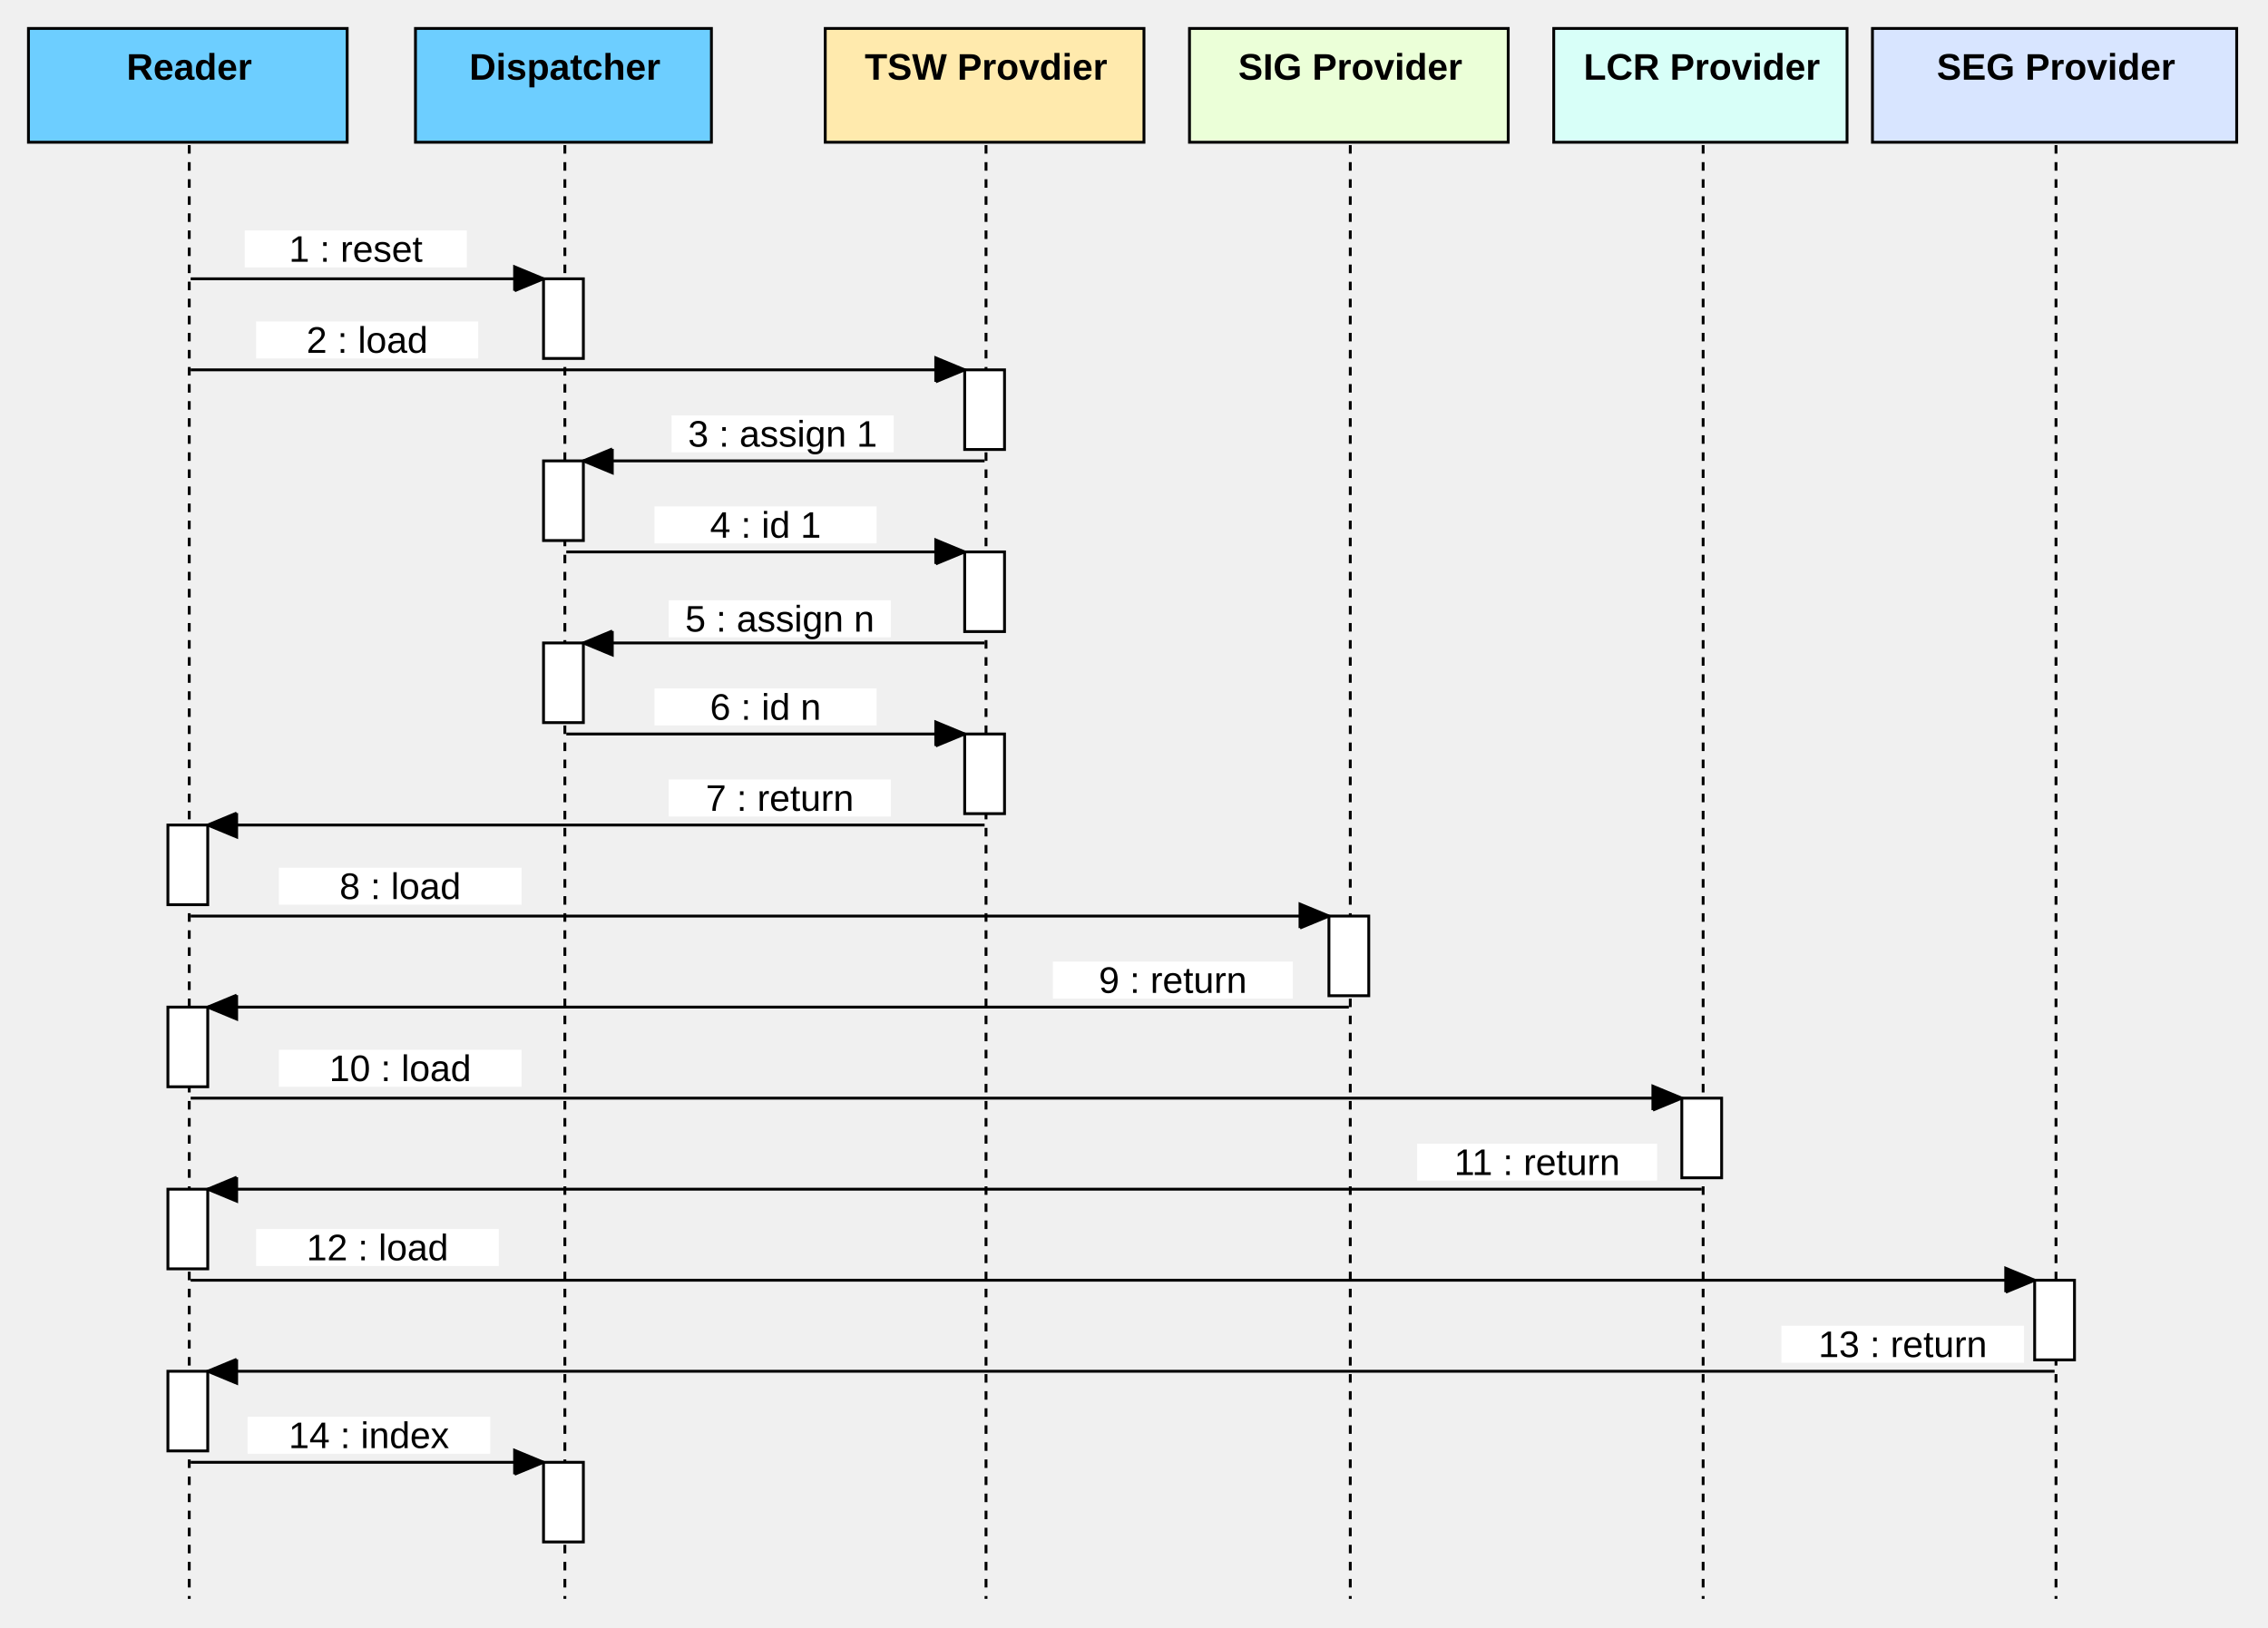
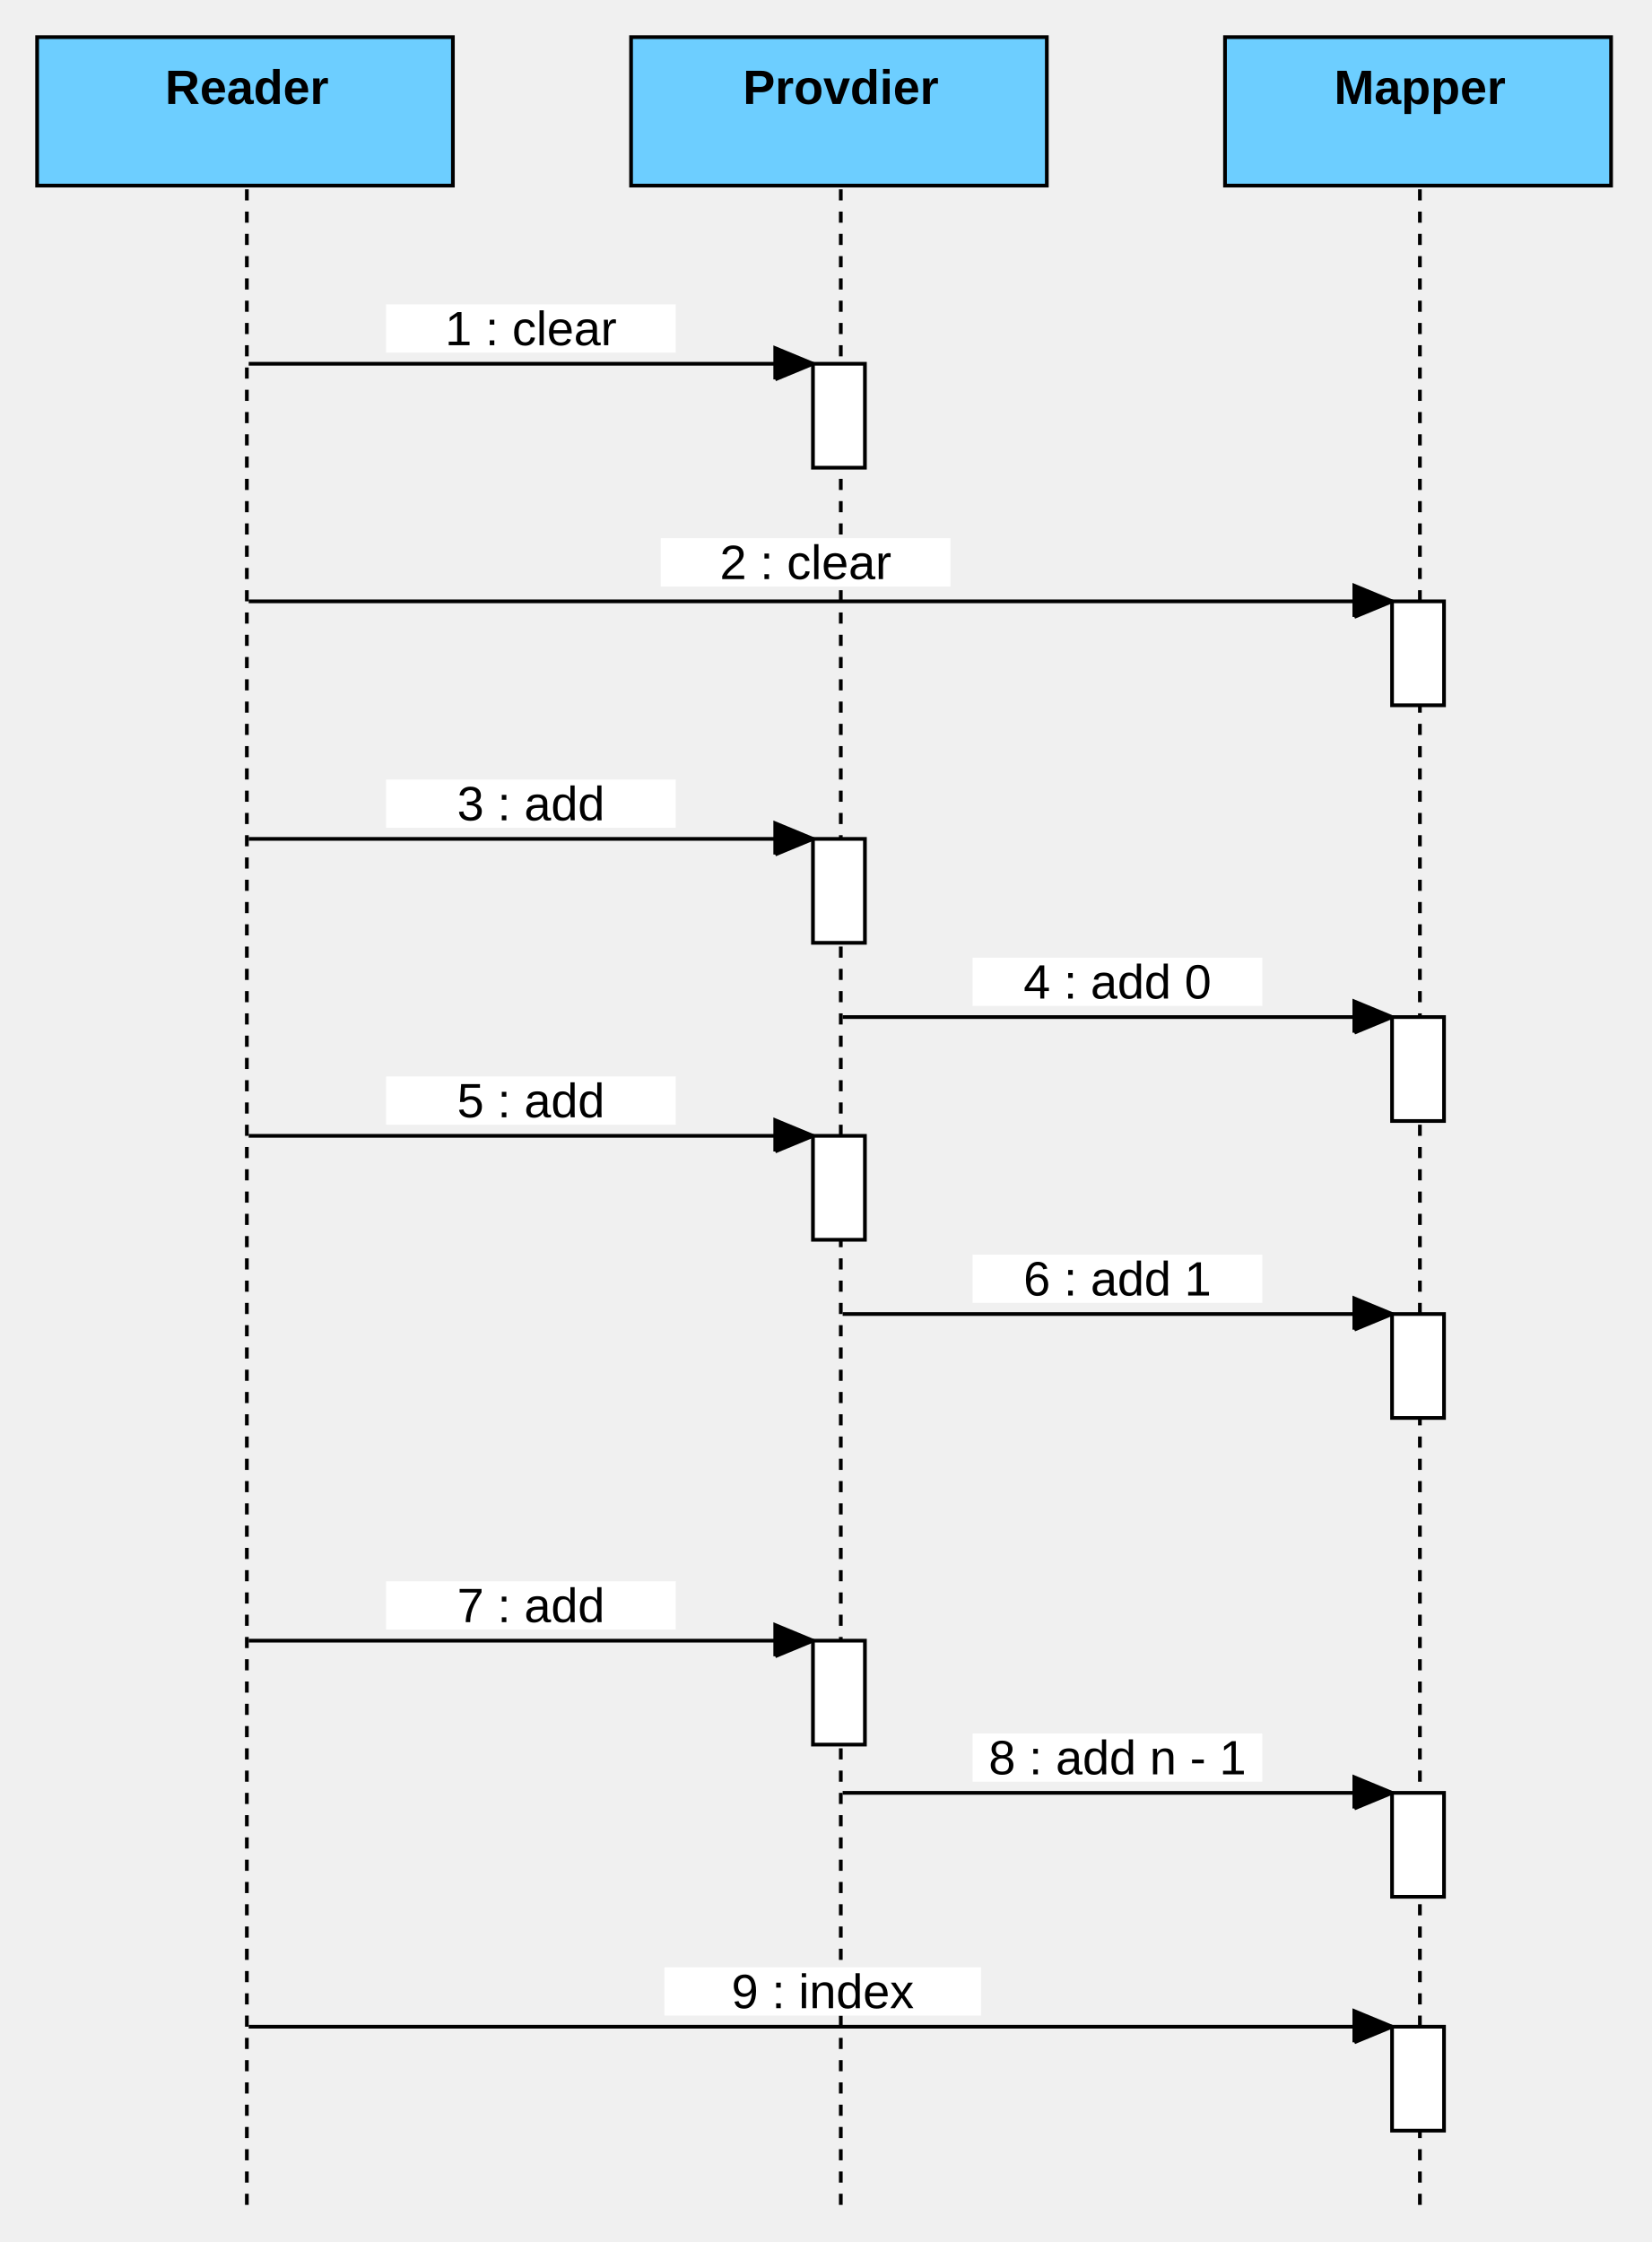
- <svg xmlns="http://www.w3.org/2000/svg" version="1.1" width="797" height="572">
+ <svg xmlns="http://www.w3.org/2000/svg" version="1.1" width="445" height="604">
  <defs />
  <g>
    <g>
-       <rect fill="#6DCEFF" stroke="none" x="88" y="40" width="112" height="40" transform="matrix(1 0 0 1 -78 -30)" />
+       <rect fill="#6DCEFF" stroke="none" x="80" y="40" width="112" height="40" transform="matrix(1 0 0 1 -70 -30)" />
    </g>
    <g>
      <path fill="none" stroke="#000000" paint-order="fill stroke markers" d=" M 10 10 L 122 10 L 122 50 L 10 50 L 10 10 Z Z" stroke-miterlimit="10" stroke-dasharray="" />
    </g>
    <g>
      <g>
        <path fill="none" stroke="none" />
-         <text fill="#000000" stroke="none" font-family="Arial" font-size="13px" font-style="normal" font-weight="bold" text-decoration="undefined" x="144.5" y="53.5" text-anchor="middle" dominant-baseline="central" transform="matrix(1 0 0 1 -78 -30)">
+         <text fill="#000000" stroke="none" font-family="Arial" font-size="13px" font-style="normal" font-weight="bold" text-decoration="undefined" x="136.5" y="53.5" text-anchor="middle" dominant-baseline="central" transform="matrix(1 0 0 1 -70 -30)">
Reader</text>
      </g>
    </g>
    <g>
-       <path fill="none" stroke="#000000" paint-order="fill stroke markers" d=" M 66.5 51 L 66.5 562" stroke-miterlimit="10" stroke-dasharray="3" />
-     </g>
-     <g>
-       <rect fill="#6DCEFF" stroke="none" x="224" y="40" width="104" height="40" transform="matrix(1 0 0 1 -78 -30)" />
-     </g>
-     <g>
-       <path fill="none" stroke="#000000" paint-order="fill stroke markers" d=" M 146 10 L 250 10 L 250 50 L 146 50 L 146 10 Z Z" stroke-miterlimit="10" stroke-dasharray="" />
-     </g>
-     <g>
-       <g>
-         <path fill="none" stroke="none" />
-         <text fill="#000000" stroke="none" font-family="Arial" font-size="13px" font-style="normal" font-weight="bold" text-decoration="undefined" x="276.5" y="53.5" text-anchor="middle" dominant-baseline="central" transform="matrix(1 0 0 1 -78 -30)">
- Dispatcher</text>
-       </g>
-     </g>
-     <g>
-       <path fill="none" stroke="#000000" paint-order="fill stroke markers" d=" M 198.5 51 L 198.5 562" stroke-miterlimit="10" stroke-dasharray="3" />
-     </g>
-     <g>
-       <rect fill="#FFEAAD" stroke="none" x="368" y="40" width="112" height="40" transform="matrix(1 0 0 1 -78 -30)" />
-     </g>
-     <g>
-       <path fill="none" stroke="#000000" paint-order="fill stroke markers" d=" M 290 10 L 402 10 L 402 50 L 290 50 L 290 10 Z Z" stroke-miterlimit="10" stroke-dasharray="" />
-     </g>
-     <g>
-       <g>
-         <path fill="none" stroke="none" />
-         <text fill="#000000" stroke="none" font-family="Arial" font-size="13px" font-style="normal" font-weight="bold" text-decoration="undefined" x="424.5" y="53.5" text-anchor="middle" dominant-baseline="central" transform="matrix(1 0 0 1 -78 -30)">
- TSW Provdier</text>
-       </g>
-     </g>
-     <g>
-       <path fill="none" stroke="#000000" paint-order="fill stroke markers" d=" M 346.5 51 L 346.5 562" stroke-miterlimit="10" stroke-dasharray="3" />
-     </g>
-     <g>
-       <rect fill="#EBFFD8" stroke="none" x="496" y="40" width="112" height="40" transform="matrix(1 0 0 1 -78 -30)" />
-     </g>
-     <g>
-       <path fill="none" stroke="#000000" paint-order="fill stroke markers" d=" M 418 10 L 530 10 L 530 50 L 418 50 L 418 10 Z Z" stroke-miterlimit="10" stroke-dasharray="" />
-     </g>
-     <g>
-       <g>
-         <path fill="none" stroke="none" />
-         <text fill="#000000" stroke="none" font-family="Arial" font-size="13px" font-style="normal" font-weight="bold" text-decoration="undefined" x="552.5" y="53.5" text-anchor="middle" dominant-baseline="central" transform="matrix(1 0 0 1 -78 -30)">
- SIG Provider</text>
-       </g>
-     </g>
-     <g>
-       <path fill="none" stroke="#000000" paint-order="fill stroke markers" d=" M 474.5 51 L 474.5 562" stroke-miterlimit="10" stroke-dasharray="3" />
-     </g>
-     <g>
-       <rect fill="#D8FFF8" stroke="none" x="624" y="40" width="103.072" height="40" transform="matrix(1 0 0 1 -78 -30)" />
-     </g>
-     <g>
-       <path fill="none" stroke="#000000" paint-order="fill stroke markers" d=" M 546 10 L 649.072 10 L 649.072 50 L 546 50 L 546 10 Z Z" stroke-miterlimit="10" stroke-dasharray="" />
-     </g>
-     <g>
-       <g>
-         <path fill="none" stroke="none" />
-         <text fill="#000000" stroke="none" font-family="Arial" font-size="13px" font-style="normal" font-weight="bold" text-decoration="undefined" x="676.036" y="53.5" text-anchor="middle" dominant-baseline="central" transform="matrix(1 0 0 1 -78 -30)">
- LCR Provider</text>
-       </g>
-     </g>
-     <g>
-       <path fill="none" stroke="#000000" paint-order="fill stroke markers" d=" M 598.5 51 L 598.5 562" stroke-miterlimit="10" stroke-dasharray="3" />
-     </g>
-     <g>
-       <rect fill="#D8E5FF" stroke="none" x="736" y="40" width="128" height="40" transform="matrix(1 0 0 1 -78 -30)" />
-     </g>
-     <g>
-       <path fill="none" stroke="#000000" paint-order="fill stroke markers" d=" M 658 10 L 786 10 L 786 50 L 658 50 L 658 10 Z Z" stroke-miterlimit="10" stroke-dasharray="" />
-     </g>
-     <g>
-       <g>
-         <path fill="none" stroke="none" />
-         <text fill="#000000" stroke="none" font-family="Arial" font-size="13px" font-style="normal" font-weight="bold" text-decoration="undefined" x="800.5" y="53.5" text-anchor="middle" dominant-baseline="central" transform="matrix(1 0 0 1 -78 -30)">
- SEG Provider</text>
-       </g>
-     </g>
-     <g>
-       <path fill="none" stroke="#000000" paint-order="fill stroke markers" d=" M 722.5 51 L 722.5 562" stroke-miterlimit="10" stroke-dasharray="3" />
-     </g>
-     <g>
-       <path fill="none" stroke="#000000" paint-order="fill stroke markers" d=" M 67 98 L 191 98" stroke-miterlimit="10" stroke-dasharray="" />
-     </g>
-     <g>
-       <path fill="#000000" stroke="none" paint-order="stroke fill markers" d=" M 180.837 102.21 L 191 98 L 180.837 93.79" />
-     </g>
-     <g>
-       <path fill="none" stroke="#000000" paint-order="fill stroke markers" d=" M 180.837 102.21 L 191 98 L 180.837 93.79 L 180.837 102.21" stroke-miterlimit="10" stroke-dasharray="" />
-     </g>
-     <g>
-       <rect fill="#ffffff" stroke="none" x="164" y="111" width="78.044" height="13" transform="matrix(1 0 0 1 -78 -30)" />
-     </g>
-     <g>
-       <g>
-         <path fill="none" stroke="none" />
-         <text fill="#000000" stroke="none" font-family="Arial" font-size="13px" font-style="normal" font-weight="normal" text-decoration="undefined" x="203.022" y="117.5" text-anchor="middle" dominant-baseline="central" transform="matrix(1 0 0 1 -78 -30)">
- 1 : reset</text>
-       </g>
-     </g>
-     <g>
-       <rect fill="#FFFFFF" stroke="none" x="269" y="128" width="14" height="28" transform="matrix(1 0 0 1 -78 -30)" />
-     </g>
-     <g>
-       <path fill="none" stroke="#000000" paint-order="fill stroke markers" d=" M 191 98 L 205 98 L 205 126 L 191 126 L 191 98 Z Z" stroke-miterlimit="10" stroke-dasharray="" />
-     </g>
-     <g>
-       <path fill="none" stroke="#000000" paint-order="fill stroke markers" d=" M 67 130 L 339 130" stroke-miterlimit="10" stroke-dasharray="" />
-     </g>
-     <g>
-       <path fill="#000000" stroke="none" paint-order="stroke fill markers" d=" M 328.837 134.21 L 339 130 L 328.837 125.79" />
-     </g>
-     <g>
-       <path fill="none" stroke="#000000" paint-order="fill stroke markers" d=" M 328.837 134.21 L 339 130 L 328.837 125.79 L 328.837 134.21" stroke-miterlimit="10" stroke-dasharray="" />
-     </g>
-     <g>
-       <rect fill="#ffffff" stroke="none" x="168" y="143" width="78.044" height="13" transform="matrix(1 0 0 1 -78 -30)" />
-     </g>
-     <g>
-       <g>
-         <path fill="none" stroke="none" />
-         <text fill="#000000" stroke="none" font-family="Arial" font-size="13px" font-style="normal" font-weight="normal" text-decoration="undefined" x="207.022" y="149.5" text-anchor="middle" dominant-baseline="central" transform="matrix(1 0 0 1 -78 -30)">
- 2 : load</text>
-       </g>
-     </g>
-     <g>
-       <rect fill="#FFFFFF" stroke="none" x="417" y="160" width="14" height="28" transform="matrix(1 0 0 1 -78 -30)" />
-     </g>
-     <g>
-       <path fill="none" stroke="#000000" paint-order="fill stroke markers" d=" M 339 130 L 353 130 L 353 158 L 339 158 L 339 130 Z Z" stroke-miterlimit="10" stroke-dasharray="" />
-     </g>
-     <g>
-       <path fill="none" stroke="#000000" paint-order="fill stroke markers" d=" M 346 162 L 205 162" stroke-miterlimit="10" stroke-dasharray="" />
-     </g>
-     <g>
-       <path fill="#000000" stroke="none" paint-order="stroke fill markers" d=" M 215.163 157.79 L 205 162 L 215.163 166.21" />
-     </g>
-     <g>
-       <path fill="none" stroke="#000000" paint-order="fill stroke markers" d=" M 215.163 157.79 L 205 162 L 215.163 166.21 L 215.163 157.79" stroke-miterlimit="10" stroke-dasharray="" />
-     </g>
-     <g>
-       <rect fill="#ffffff" stroke="none" x="314" y="176" width="78.044" height="13" transform="matrix(1 0 0 1 -78 -30)" />
-     </g>
-     <g>
-       <g>
-         <path fill="none" stroke="none" />
-         <text fill="#000000" stroke="none" font-family="Arial" font-size="13px" font-style="normal" font-weight="normal" text-decoration="undefined" x="353.022" y="182.5" text-anchor="middle" dominant-baseline="central" transform="matrix(1 0 0 1 -78 -30)">
- 3 : assign 1</text>
-       </g>
-     </g>
-     <g>
-       <rect fill="#FFFFFF" stroke="none" x="269" y="192" width="14" height="28" transform="matrix(1 0 0 1 -78 -30)" />
-     </g>
-     <g>
-       <path fill="none" stroke="#000000" paint-order="fill stroke markers" d=" M 191 162 L 205 162 L 205 190 L 191 190 L 191 162 Z Z" stroke-miterlimit="10" stroke-dasharray="" />
-     </g>
-     <g>
-       <path fill="none" stroke="#000000" paint-order="fill stroke markers" d=" M 199 194 L 339 194" stroke-miterlimit="10" stroke-dasharray="" />
-     </g>
-     <g>
-       <path fill="#000000" stroke="none" paint-order="stroke fill markers" d=" M 328.837 198.21 L 339 194 L 328.837 189.79" />
-     </g>
-     <g>
-       <path fill="none" stroke="#000000" paint-order="fill stroke markers" d=" M 328.837 198.21 L 339 194 L 328.837 189.79 L 328.837 198.21" stroke-miterlimit="10" stroke-dasharray="" />
-     </g>
-     <g>
-       <rect fill="#ffffff" stroke="none" x="308" y="208" width="78.044" height="13" transform="matrix(1 0 0 1 -78 -30)" />
-     </g>
-     <g>
-       <g>
-         <path fill="none" stroke="none" />
-         <text fill="#000000" stroke="none" font-family="Arial" font-size="13px" font-style="normal" font-weight="normal" text-decoration="undefined" x="347.022" y="214.5" text-anchor="middle" dominant-baseline="central" transform="matrix(1 0 0 1 -78 -30)">
- 4 : id 1</text>
-       </g>
-     </g>
-     <g>
-       <rect fill="#FFFFFF" stroke="none" x="417" y="224" width="14" height="28" transform="matrix(1 0 0 1 -78 -30)" />
-     </g>
-     <g>
-       <path fill="none" stroke="#000000" paint-order="fill stroke markers" d=" M 339 194 L 353 194 L 353 222 L 339 222 L 339 194 Z Z" stroke-miterlimit="10" stroke-dasharray="" />
-     </g>
-     <g>
-       <path fill="none" stroke="#000000" paint-order="fill stroke markers" d=" M 346 226 L 205 226" stroke-miterlimit="10" stroke-dasharray="" />
-     </g>
-     <g>
-       <path fill="#000000" stroke="none" paint-order="stroke fill markers" d=" M 215.163 221.79 L 205 226 L 215.163 230.21" />
-     </g>
-     <g>
-       <path fill="none" stroke="#000000" paint-order="fill stroke markers" d=" M 215.163 221.79 L 205 226 L 215.163 230.21 L 215.163 221.79" stroke-miterlimit="10" stroke-dasharray="" />
-     </g>
-     <g>
-       <rect fill="#ffffff" stroke="none" x="313" y="241" width="78.044" height="13" transform="matrix(1 0 0 1 -78 -30)" />
-     </g>
-     <g>
-       <g>
-         <path fill="none" stroke="none" />
-         <text fill="#000000" stroke="none" font-family="Arial" font-size="13px" font-style="normal" font-weight="normal" text-decoration="undefined" x="352.022" y="247.5" text-anchor="middle" dominant-baseline="central" transform="matrix(1 0 0 1 -78 -30)">
- 5 : assign n</text>
-       </g>
-     </g>
-     <g>
-       <rect fill="#FFFFFF" stroke="none" x="269" y="256" width="14" height="28" transform="matrix(1 0 0 1 -78 -30)" />
-     </g>
-     <g>
-       <path fill="none" stroke="#000000" paint-order="fill stroke markers" d=" M 191 226 L 205 226 L 205 254 L 191 254 L 191 226 Z Z" stroke-miterlimit="10" stroke-dasharray="" />
-     </g>
-     <g>
-       <path fill="none" stroke="#000000" paint-order="fill stroke markers" d=" M 199 258 L 339 258" stroke-miterlimit="10" stroke-dasharray="" />
-     </g>
-     <g>
-       <path fill="#000000" stroke="none" paint-order="stroke fill markers" d=" M 328.837 262.21 L 339 258 L 328.837 253.79" />
-     </g>
-     <g>
-       <path fill="none" stroke="#000000" paint-order="fill stroke markers" d=" M 328.837 262.21 L 339 258 L 328.837 253.79 L 328.837 262.21" stroke-miterlimit="10" stroke-dasharray="" />
-     </g>
-     <g>
-       <rect fill="#ffffff" stroke="none" x="308" y="272" width="78.044" height="13" transform="matrix(1 0 0 1 -78 -30)" />
-     </g>
-     <g>
-       <g>
-         <path fill="none" stroke="none" />
-         <text fill="#000000" stroke="none" font-family="Arial" font-size="13px" font-style="normal" font-weight="normal" text-decoration="undefined" x="347.022" y="278.5" text-anchor="middle" dominant-baseline="central" transform="matrix(1 0 0 1 -78 -30)">
- 6 : id n</text>
-       </g>
-     </g>
-     <g>
-       <rect fill="#FFFFFF" stroke="none" x="417" y="288" width="14" height="28" transform="matrix(1 0 0 1 -78 -30)" />
-     </g>
-     <g>
-       <path fill="none" stroke="#000000" paint-order="fill stroke markers" d=" M 339 258 L 353 258 L 353 286 L 339 286 L 339 258 Z Z" stroke-miterlimit="10" stroke-dasharray="" />
-     </g>
-     <g>
-       <path fill="none" stroke="#000000" paint-order="fill stroke markers" d=" M 346 290 L 73 290" stroke-miterlimit="10" stroke-dasharray="" />
-     </g>
-     <g>
-       <path fill="#000000" stroke="none" paint-order="stroke fill markers" d=" M 83.163 285.79 L 73 290 L 83.163 294.21" />
-     </g>
-     <g>
-       <path fill="none" stroke="#000000" paint-order="fill stroke markers" d=" M 83.163 285.79 L 73 290 L 83.163 294.21 L 83.163 285.79" stroke-miterlimit="10" stroke-dasharray="" />
-     </g>
-     <g>
-       <rect fill="#ffffff" stroke="none" x="313" y="304" width="78.044" height="13" transform="matrix(1 0 0 1 -78 -30)" />
-     </g>
-     <g>
-       <g>
-         <path fill="none" stroke="none" />
-         <text fill="#000000" stroke="none" font-family="Arial" font-size="13px" font-style="normal" font-weight="normal" text-decoration="undefined" x="352.022" y="310.5" text-anchor="middle" dominant-baseline="central" transform="matrix(1 0 0 1 -78 -30)">
- 7 : return</text>
-       </g>
-     </g>
-     <g>
-       <rect fill="#FFFFFF" stroke="none" x="137" y="320" width="14" height="28" transform="matrix(1 0 0 1 -78 -30)" />
-     </g>
-     <g>
-       <path fill="none" stroke="#000000" paint-order="fill stroke markers" d=" M 59 290 L 73 290 L 73 318 L 59 318 L 59 290 Z Z" stroke-miterlimit="10" stroke-dasharray="" />
-     </g>
-     <g>
-       <path fill="none" stroke="#000000" paint-order="fill stroke markers" d=" M 67 322 L 467 322" stroke-miterlimit="10" stroke-dasharray="" />
-     </g>
-     <g>
-       <path fill="#000000" stroke="none" paint-order="stroke fill markers" d=" M 456.837 326.21 L 467 322 L 456.837 317.79" />
-     </g>
-     <g>
-       <path fill="none" stroke="#000000" paint-order="fill stroke markers" d=" M 456.837 326.21 L 467 322 L 456.837 317.79 L 456.837 326.21" stroke-miterlimit="10" stroke-dasharray="" />
-     </g>
-     <g>
-       <rect fill="#ffffff" stroke="none" x="176" y="335" width="85.274" height="13" transform="matrix(1 0 0 1 -78 -30)" />
-     </g>
-     <g>
-       <g>
-         <path fill="none" stroke="none" />
-         <text fill="#000000" stroke="none" font-family="Arial" font-size="13px" font-style="normal" font-weight="normal" text-decoration="undefined" x="218.637" y="341.5" text-anchor="middle" dominant-baseline="central" transform="matrix(1 0 0 1 -78 -30)">
- 8 : load</text>
-       </g>
-     </g>
-     <g>
-       <rect fill="#FFFFFF" stroke="none" x="545" y="352" width="14" height="28" transform="matrix(1 0 0 1 -78 -30)" />
-     </g>
-     <g>
-       <path fill="none" stroke="#000000" paint-order="fill stroke markers" d=" M 467 322 L 481 322 L 481 350 L 467 350 L 467 322 Z Z" stroke-miterlimit="10" stroke-dasharray="" />
-     </g>
-     <g>
-       <path fill="none" stroke="#000000" paint-order="fill stroke markers" d=" M 474 354 L 73 354" stroke-miterlimit="10" stroke-dasharray="" />
-     </g>
-     <g>
-       <path fill="#000000" stroke="none" paint-order="stroke fill markers" d=" M 83.163 349.79 L 73 354 L 83.163 358.21" />
-     </g>
-     <g>
-       <path fill="none" stroke="#000000" paint-order="fill stroke markers" d=" M 83.163 349.79 L 73 354 L 83.163 358.21 L 83.163 349.79" stroke-miterlimit="10" stroke-dasharray="" />
-     </g>
-     <g>
-       <rect fill="#ffffff" stroke="none" x="448" y="368" width="84.31" height="13" transform="matrix(1 0 0 1 -78 -30)" />
-     </g>
-     <g>
-       <g>
-         <path fill="none" stroke="none" />
-         <text fill="#000000" stroke="none" font-family="Arial" font-size="13px" font-style="normal" font-weight="normal" text-decoration="undefined" x="490.155" y="374.5" text-anchor="middle" dominant-baseline="central" transform="matrix(1 0 0 1 -78 -30)">
- 9 : return</text>
-       </g>
-     </g>
-     <g>
-       <rect fill="#FFFFFF" stroke="none" x="137" y="384" width="14" height="28" transform="matrix(1 0 0 1 -78 -30)" />
-     </g>
-     <g>
-       <path fill="none" stroke="#000000" paint-order="fill stroke markers" d=" M 59 354 L 73 354 L 73 382 L 59 382 L 59 354 Z Z" stroke-miterlimit="10" stroke-dasharray="" />
-     </g>
-     <g>
-       <path fill="none" stroke="#000000" paint-order="fill stroke markers" d=" M 67 386 L 591 386" stroke-miterlimit="10" stroke-dasharray="" />
-     </g>
-     <g>
-       <path fill="#000000" stroke="none" paint-order="stroke fill markers" d=" M 580.837 390.21 L 591 386 L 580.837 381.79" />
-     </g>
-     <g>
-       <path fill="none" stroke="#000000" paint-order="fill stroke markers" d=" M 580.837 390.21 L 591 386 L 580.837 381.79 L 580.837 390.21" stroke-miterlimit="10" stroke-dasharray="" />
-     </g>
-     <g>
-       <rect fill="#ffffff" stroke="none" x="176" y="399" width="85.274" height="13" transform="matrix(1 0 0 1 -78 -30)" />
-     </g>
-     <g>
-       <g>
-         <path fill="none" stroke="none" />
-         <text fill="#000000" stroke="none" font-family="Arial" font-size="13px" font-style="normal" font-weight="normal" text-decoration="undefined" x="218.637" y="405.5" text-anchor="middle" dominant-baseline="central" transform="matrix(1 0 0 1 -78 -30)">
- 10 : load</text>
-       </g>
-     </g>
-     <g>
-       <rect fill="#ffffff" stroke="none" x="669" y="416" width="14" height="28" transform="matrix(1 0 0 1 -78 -30)" />
-     </g>
-     <g>
-       <path fill="none" stroke="#000000" paint-order="fill stroke markers" d=" M 591 386 L 605 386 L 605 414 L 591 414 L 591 386 Z Z" stroke-miterlimit="10" stroke-dasharray="" />
-     </g>
-     <g>
-       <path fill="none" stroke="#000000" paint-order="fill stroke markers" d=" M 598 418 L 73 418" stroke-miterlimit="10" stroke-dasharray="" />
-     </g>
-     <g>
-       <path fill="#000000" stroke="none" paint-order="stroke fill markers" d=" M 83.163 413.79 L 73 418 L 83.163 422.21" />
-     </g>
-     <g>
-       <path fill="none" stroke="#000000" paint-order="fill stroke markers" d=" M 83.163 413.79 L 73 418 L 83.163 422.21 L 83.163 413.79" stroke-miterlimit="10" stroke-dasharray="" />
-     </g>
-     <g>
-       <rect fill="#ffffff" stroke="none" x="576" y="432" width="84.31" height="13" transform="matrix(1 0 0 1 -78 -30)" />
-     </g>
-     <g>
-       <g>
-         <path fill="none" stroke="none" />
-         <text fill="#000000" stroke="none" font-family="Arial" font-size="13px" font-style="normal" font-weight="normal" text-decoration="undefined" x="618.155" y="438.5" text-anchor="middle" dominant-baseline="central" transform="matrix(1 0 0 1 -78 -30)">
- 11 : return</text>
-       </g>
-     </g>
-     <g>
-       <rect fill="#ffffff" stroke="none" x="137" y="448" width="14" height="28" transform="matrix(1 0 0 1 -78 -30)" />
-     </g>
-     <g>
-       <path fill="none" stroke="#000000" paint-order="fill stroke markers" d=" M 59 418 L 73 418 L 73 446 L 59 446 L 59 418 Z Z" stroke-miterlimit="10" stroke-dasharray="" />
-     </g>
-     <g>
-       <path fill="none" stroke="#000000" paint-order="fill stroke markers" d=" M 67 450 L 715 450" stroke-miterlimit="10" stroke-dasharray="" />
-     </g>
-     <g>
-       <path fill="#000000" stroke="none" paint-order="stroke fill markers" d=" M 704.837 454.21 L 715 450 L 704.837 445.79" />
-     </g>
-     <g>
-       <path fill="none" stroke="#000000" paint-order="fill stroke markers" d=" M 704.837 454.21 L 715 450 L 704.837 445.79 L 704.837 454.21" stroke-miterlimit="10" stroke-dasharray="" />
-     </g>
-     <g>
-       <rect fill="#ffffff" stroke="none" x="168" y="462" width="85.274" height="13" transform="matrix(1 0 0 1 -78 -30)" />
-     </g>
-     <g>
-       <g>
-         <path fill="none" stroke="none" />
-         <text fill="#000000" stroke="none" font-family="Arial" font-size="13px" font-style="normal" font-weight="normal" text-decoration="undefined" x="210.637" y="468.5" text-anchor="middle" dominant-baseline="central" transform="matrix(1 0 0 1 -78 -30)">
- 12 : load</text>
-       </g>
-     </g>
-     <g>
-       <rect fill="#ffffff" stroke="none" x="793" y="480" width="14" height="28" transform="matrix(1 0 0 1 -78 -30)" />
-     </g>
-     <g>
-       <path fill="none" stroke="#000000" paint-order="fill stroke markers" d=" M 715 450 L 729 450 L 729 478 L 715 478 L 715 450 Z Z" stroke-miterlimit="10" stroke-dasharray="" />
-     </g>
-     <g>
-       <path fill="none" stroke="#000000" paint-order="fill stroke markers" d=" M 722 482 L 73 482" stroke-miterlimit="10" stroke-dasharray="" />
-     </g>
-     <g>
-       <path fill="#000000" stroke="none" paint-order="stroke fill markers" d=" M 83.163 477.79 L 73 482 L 83.163 486.21" />
-     </g>
-     <g>
-       <path fill="none" stroke="#000000" paint-order="fill stroke markers" d=" M 83.163 477.79 L 73 482 L 83.163 486.21 L 83.163 477.79" stroke-miterlimit="10" stroke-dasharray="" />
-     </g>
-     <g>
-       <rect fill="#ffffff" stroke="none" x="704" y="496" width="85.274" height="13" transform="matrix(1 0 0 1 -78 -30)" />
-     </g>
-     <g>
-       <g>
-         <path fill="none" stroke="none" />
-         <text fill="#000000" stroke="none" font-family="Arial" font-size="13px" font-style="normal" font-weight="normal" text-decoration="undefined" x="746.637" y="502.5" text-anchor="middle" dominant-baseline="central" transform="matrix(1 0 0 1 -78 -30)">
- 13 : return</text>
-       </g>
-     </g>
-     <g>
-       <rect fill="#ffffff" stroke="none" x="137" y="512" width="14" height="28" transform="matrix(1 0 0 1 -78 -30)" />
-     </g>
-     <g>
-       <path fill="none" stroke="#000000" paint-order="fill stroke markers" d=" M 59 482 L 73 482 L 73 510 L 59 510 L 59 482 Z Z" stroke-miterlimit="10" stroke-dasharray="" />
-     </g>
-     <g>
-       <path fill="none" stroke="#000000" paint-order="fill stroke markers" d=" M 67 514 L 191 514" stroke-miterlimit="10" stroke-dasharray="" />
-     </g>
-     <g>
-       <path fill="#000000" stroke="none" paint-order="stroke fill markers" d=" M 180.837 518.21 L 191 514 L 180.837 509.79" />
-     </g>
-     <g>
-       <path fill="none" stroke="#000000" paint-order="fill stroke markers" d=" M 180.837 518.21 L 191 514 L 180.837 509.79 L 180.837 518.21" stroke-miterlimit="10" stroke-dasharray="" />
-     </g>
-     <g>
-       <rect fill="#ffffff" stroke="none" x="165" y="528" width="85.274" height="13" transform="matrix(1 0 0 1 -78 -30)" />
-     </g>
-     <g>
-       <g>
-         <path fill="none" stroke="none" />
-         <text fill="#000000" stroke="none" font-family="Arial" font-size="13px" font-style="normal" font-weight="normal" text-decoration="undefined" x="207.637" y="534.5" text-anchor="middle" dominant-baseline="central" transform="matrix(1 0 0 1 -78 -30)">
- 14 : index</text>
-       </g>
-     </g>
-     <g>
-       <rect fill="#FFFFFF" stroke="none" x="269" y="544" width="14" height="28" transform="matrix(1 0 0 1 -78 -30)" />
-     </g>
-     <g>
-       <path fill="none" stroke="#000000" paint-order="fill stroke markers" d=" M 191 514 L 205 514 L 205 542 L 191 542 L 191 514 Z Z" stroke-miterlimit="10" stroke-dasharray="" />
+       <path fill="none" stroke="#000000" paint-order="fill stroke markers" d=" M 66.5 51 L 66.5 594" stroke-miterlimit="10" stroke-dasharray="3" />
+     </g>
+     <g>
+       <rect fill="#6DCEFF" stroke="none" x="400" y="40" width="104" height="40" transform="matrix(1 0 0 1 -70 -30)" />
+     </g>
+     <g>
+       <path fill="none" stroke="#000000" paint-order="fill stroke markers" d=" M 330 10 L 434 10 L 434 50 L 330 50 L 330 10 Z Z" stroke-miterlimit="10" stroke-dasharray="" />
+     </g>
+     <g>
+       <g>
+         <path fill="none" stroke="none" />
+         <text fill="#000000" stroke="none" font-family="Arial" font-size="13px" font-style="normal" font-weight="bold" text-decoration="undefined" x="452.5" y="53.5" text-anchor="middle" dominant-baseline="central" transform="matrix(1 0 0 1 -70 -30)">
+ Mapper</text>
+       </g>
+     </g>
+     <g>
+       <path fill="none" stroke="#000000" paint-order="fill stroke markers" d=" M 382.5 51 L 382.5 594" stroke-miterlimit="10" stroke-dasharray="3" />
+     </g>
+     <g>
+       <rect fill="#6DCEFF" stroke="none" x="240" y="40" width="112" height="40" transform="matrix(1 0 0 1 -70 -30)" />
+     </g>
+     <g>
+       <path fill="none" stroke="#000000" paint-order="fill stroke markers" d=" M 170 10 L 282 10 L 282 50 L 170 50 L 170 10 Z Z" stroke-miterlimit="10" stroke-dasharray="" />
+     </g>
+     <g>
+       <g>
+         <path fill="none" stroke="none" />
+         <text fill="#000000" stroke="none" font-family="Arial" font-size="13px" font-style="normal" font-weight="bold" text-decoration="undefined" x="296.5" y="53.5" text-anchor="middle" dominant-baseline="central" transform="matrix(1 0 0 1 -70 -30)">
+ Provdier</text>
+       </g>
+     </g>
+     <g>
+       <path fill="none" stroke="#000000" paint-order="fill stroke markers" d=" M 226.5 51 L 226.5 594" stroke-miterlimit="10" stroke-dasharray="3" />
+     </g>
+     <g>
+       <path fill="none" stroke="#000000" paint-order="fill stroke markers" d=" M 67 98 L 219 98" stroke-miterlimit="10" stroke-dasharray="" />
+     </g>
+     <g>
+       <path fill="#000000" stroke="none" paint-order="stroke fill markers" d=" M 208.837 102.21 L 219 98 L 208.837 93.79" />
+     </g>
+     <g>
+       <path fill="none" stroke="#000000" paint-order="fill stroke markers" d=" M 208.837 102.21 L 219 98 L 208.837 93.79 L 208.837 102.21" stroke-miterlimit="10" stroke-dasharray="" />
+     </g>
+     <g>
+       <rect fill="#ffffff" stroke="none" x="174" y="112" width="78.044" height="13" transform="matrix(1 0 0 1 -70 -30)" />
+     </g>
+     <g>
+       <g>
+         <path fill="none" stroke="none" />
+         <text fill="#000000" stroke="none" font-family="Arial" font-size="13px" font-style="normal" font-weight="normal" text-decoration="undefined" x="213.022" y="118.5" text-anchor="middle" dominant-baseline="central" transform="matrix(1 0 0 1 -70 -30)">
+ 1 : clear</text>
+       </g>
+     </g>
+     <g>
+       <rect fill="#FFFFFF" stroke="none" x="289" y="128" width="14" height="28" transform="matrix(1 0 0 1 -70 -30)" />
+     </g>
+     <g>
+       <path fill="none" stroke="#000000" paint-order="fill stroke markers" d=" M 219 98 L 233 98 L 233 126 L 219 126 L 219 98 Z Z" stroke-miterlimit="10" stroke-dasharray="" />
+     </g>
+     <g>
+       <path fill="none" stroke="#000000" paint-order="fill stroke markers" d=" M 67 162 L 375 162" stroke-miterlimit="10" stroke-dasharray="" />
+     </g>
+     <g>
+       <path fill="#000000" stroke="none" paint-order="stroke fill markers" d=" M 364.837 166.21 L 375 162 L 364.837 157.79" />
+     </g>
+     <g>
+       <path fill="none" stroke="#000000" paint-order="fill stroke markers" d=" M 364.837 166.21 L 375 162 L 364.837 157.79 L 364.837 166.21" stroke-miterlimit="10" stroke-dasharray="" />
+     </g>
+     <g>
+       <rect fill="#ffffff" stroke="none" x="248" y="175" width="78.044" height="13" transform="matrix(1 0 0 1 -70 -30)" />
+     </g>
+     <g>
+       <g>
+         <path fill="none" stroke="none" />
+         <text fill="#000000" stroke="none" font-family="Arial" font-size="13px" font-style="normal" font-weight="normal" text-decoration="undefined" x="287.022" y="181.5" text-anchor="middle" dominant-baseline="central" transform="matrix(1 0 0 1 -70 -30)">
+ 2 : clear</text>
+       </g>
+     </g>
+     <g>
+       <rect fill="#FFFFFF" stroke="none" x="445" y="192" width="14" height="28" transform="matrix(1 0 0 1 -70 -30)" />
+     </g>
+     <g>
+       <path fill="none" stroke="#000000" paint-order="fill stroke markers" d=" M 375 162 L 389 162 L 389 190 L 375 190 L 375 162 Z Z" stroke-miterlimit="10" stroke-dasharray="" />
+     </g>
+     <g>
+       <path fill="none" stroke="#000000" paint-order="fill stroke markers" d=" M 67 226 L 219 226" stroke-miterlimit="10" stroke-dasharray="" />
+     </g>
+     <g>
+       <path fill="#000000" stroke="none" paint-order="stroke fill markers" d=" M 208.837 230.21 L 219 226 L 208.837 221.79" />
+     </g>
+     <g>
+       <path fill="none" stroke="#000000" paint-order="fill stroke markers" d=" M 208.837 230.21 L 219 226 L 208.837 221.79 L 208.837 230.21" stroke-miterlimit="10" stroke-dasharray="" />
+     </g>
+     <g>
+       <rect fill="#ffffff" stroke="none" x="174" y="240" width="78.044" height="13" transform="matrix(1 0 0 1 -70 -30)" />
+     </g>
+     <g>
+       <g>
+         <path fill="none" stroke="none" />
+         <text fill="#000000" stroke="none" font-family="Arial" font-size="13px" font-style="normal" font-weight="normal" text-decoration="undefined" x="213.022" y="246.5" text-anchor="middle" dominant-baseline="central" transform="matrix(1 0 0 1 -70 -30)">
+ 3 : add</text>
+       </g>
+     </g>
+     <g>
+       <rect fill="#ffffff" stroke="none" x="289" y="256" width="14" height="28" transform="matrix(1 0 0 1 -70 -30)" />
+     </g>
+     <g>
+       <path fill="none" stroke="#000000" paint-order="fill stroke markers" d=" M 219 226 L 233 226 L 233 254 L 219 254 L 219 226 Z Z" stroke-miterlimit="10" stroke-dasharray="" />
+     </g>
+     <g>
+       <path fill="none" stroke="#000000" paint-order="fill stroke markers" d=" M 227 274 L 375 274" stroke-miterlimit="10" stroke-dasharray="" />
+     </g>
+     <g>
+       <path fill="#000000" stroke="none" paint-order="stroke fill markers" d=" M 364.837 278.21 L 375 274 L 364.837 269.79" />
+     </g>
+     <g>
+       <path fill="none" stroke="#000000" paint-order="fill stroke markers" d=" M 364.837 278.21 L 375 274 L 364.837 269.79 L 364.837 278.21" stroke-miterlimit="10" stroke-dasharray="" />
+     </g>
+     <g>
+       <rect fill="#ffffff" stroke="none" x="332" y="288" width="78.044" height="13" transform="matrix(1 0 0 1 -70 -30)" />
+     </g>
+     <g>
+       <g>
+         <path fill="none" stroke="none" />
+         <text fill="#000000" stroke="none" font-family="Arial" font-size="13px" font-style="normal" font-weight="normal" text-decoration="undefined" x="371.022" y="294.5" text-anchor="middle" dominant-baseline="central" transform="matrix(1 0 0 1 -70 -30)">
+ 4 : add 0</text>
+       </g>
+     </g>
+     <g>
+       <rect fill="#ffffff" stroke="none" x="445" y="304" width="14" height="28" transform="matrix(1 0 0 1 -70 -30)" />
+     </g>
+     <g>
+       <path fill="none" stroke="#000000" paint-order="fill stroke markers" d=" M 375 274 L 389 274 L 389 302 L 375 302 L 375 274 Z Z" stroke-miterlimit="10" stroke-dasharray="" />
+     </g>
+     <g>
+       <path fill="none" stroke="#000000" paint-order="fill stroke markers" d=" M 67 306 L 219 306" stroke-miterlimit="10" stroke-dasharray="" />
+     </g>
+     <g>
+       <path fill="#000000" stroke="none" paint-order="stroke fill markers" d=" M 208.837 310.21 L 219 306 L 208.837 301.79" />
+     </g>
+     <g>
+       <path fill="none" stroke="#000000" paint-order="fill stroke markers" d=" M 208.837 310.21 L 219 306 L 208.837 301.79 L 208.837 310.21" stroke-miterlimit="10" stroke-dasharray="" />
+     </g>
+     <g>
+       <rect fill="#ffffff" stroke="none" x="174" y="320" width="78.044" height="13" transform="matrix(1 0 0 1 -70 -30)" />
+     </g>
+     <g>
+       <g>
+         <path fill="none" stroke="none" />
+         <text fill="#000000" stroke="none" font-family="Arial" font-size="13px" font-style="normal" font-weight="normal" text-decoration="undefined" x="213.022" y="326.5" text-anchor="middle" dominant-baseline="central" transform="matrix(1 0 0 1 -70 -30)">
+ 5 : add</text>
+       </g>
+     </g>
+     <g>
+       <rect fill="#ffffff" stroke="none" x="289" y="336" width="14" height="28" transform="matrix(1 0 0 1 -70 -30)" />
+     </g>
+     <g>
+       <path fill="none" stroke="#000000" paint-order="fill stroke markers" d=" M 219 306 L 233 306 L 233 334 L 219 334 L 219 306 Z Z" stroke-miterlimit="10" stroke-dasharray="" />
+     </g>
+     <g>
+       <path fill="none" stroke="#000000" paint-order="fill stroke markers" d=" M 227 354 L 375 354" stroke-miterlimit="10" stroke-dasharray="" />
+     </g>
+     <g>
+       <path fill="#000000" stroke="none" paint-order="stroke fill markers" d=" M 364.837 358.21 L 375 354 L 364.837 349.79" />
+     </g>
+     <g>
+       <path fill="none" stroke="#000000" paint-order="fill stroke markers" d=" M 364.837 358.21 L 375 354 L 364.837 349.79 L 364.837 358.21" stroke-miterlimit="10" stroke-dasharray="" />
+     </g>
+     <g>
+       <rect fill="#ffffff" stroke="none" x="332" y="368" width="78.044" height="13" transform="matrix(1 0 0 1 -70 -30)" />
+     </g>
+     <g>
+       <g>
+         <path fill="none" stroke="none" />
+         <text fill="#000000" stroke="none" font-family="Arial" font-size="13px" font-style="normal" font-weight="normal" text-decoration="undefined" x="371.022" y="374.5" text-anchor="middle" dominant-baseline="central" transform="matrix(1 0 0 1 -70 -30)">
+ 6 : add 1</text>
+       </g>
+     </g>
+     <g>
+       <rect fill="#ffffff" stroke="none" x="445" y="384" width="14" height="28" transform="matrix(1 0 0 1 -70 -30)" />
+     </g>
+     <g>
+       <path fill="none" stroke="#000000" paint-order="fill stroke markers" d=" M 375 354 L 389 354 L 389 382 L 375 382 L 375 354 Z Z" stroke-miterlimit="10" stroke-dasharray="" />
+     </g>
+     <g>
+       <path fill="none" stroke="#000000" paint-order="fill stroke markers" d=" M 67 442 L 219 442" stroke-miterlimit="10" stroke-dasharray="" />
+     </g>
+     <g>
+       <path fill="#000000" stroke="none" paint-order="stroke fill markers" d=" M 208.837 446.21 L 219 442 L 208.837 437.79" />
+     </g>
+     <g>
+       <path fill="none" stroke="#000000" paint-order="fill stroke markers" d=" M 208.837 446.21 L 219 442 L 208.837 437.79 L 208.837 446.21" stroke-miterlimit="10" stroke-dasharray="" />
+     </g>
+     <g>
+       <rect fill="#ffffff" stroke="none" x="174" y="456" width="78.044" height="13" transform="matrix(1 0 0 1 -70 -30)" />
+     </g>
+     <g>
+       <g>
+         <path fill="none" stroke="none" />
+         <text fill="#000000" stroke="none" font-family="Arial" font-size="13px" font-style="normal" font-weight="normal" text-decoration="undefined" x="213.022" y="462.5" text-anchor="middle" dominant-baseline="central" transform="matrix(1 0 0 1 -70 -30)">
+ 7 : add</text>
+       </g>
+     </g>
+     <g>
+       <rect fill="#ffffff" stroke="none" x="289" y="472" width="14" height="28" transform="matrix(1 0 0 1 -70 -30)" />
+     </g>
+     <g>
+       <path fill="none" stroke="#000000" paint-order="fill stroke markers" d=" M 219 442 L 233 442 L 233 470 L 219 470 L 219 442 Z Z" stroke-miterlimit="10" stroke-dasharray="" />
+     </g>
+     <g>
+       <path fill="none" stroke="#000000" paint-order="fill stroke markers" d=" M 227 483 L 375 483" stroke-miterlimit="10" stroke-dasharray="" />
+     </g>
+     <g>
+       <path fill="#000000" stroke="none" paint-order="stroke fill markers" d=" M 364.837 487.21 L 375 483 L 364.837 478.79" />
+     </g>
+     <g>
+       <path fill="none" stroke="#000000" paint-order="fill stroke markers" d=" M 364.837 487.21 L 375 483 L 364.837 478.79 L 364.837 487.21" stroke-miterlimit="10" stroke-dasharray="" />
+     </g>
+     <g>
+       <rect fill="#ffffff" stroke="none" x="332" y="497" width="78.044" height="13" transform="matrix(1 0 0 1 -70 -30)" />
+     </g>
+     <g>
+       <g>
+         <path fill="none" stroke="none" />
+         <text fill="#000000" stroke="none" font-family="Arial" font-size="13px" font-style="normal" font-weight="normal" text-decoration="undefined" x="371.022" y="503.5" text-anchor="middle" dominant-baseline="central" transform="matrix(1 0 0 1 -70 -30)">
+ 8 : add n - 1</text>
+       </g>
+     </g>
+     <g>
+       <rect fill="#ffffff" stroke="none" x="445" y="513" width="14" height="28" transform="matrix(1 0 0 1 -70 -30)" />
+     </g>
+     <g>
+       <path fill="none" stroke="#000000" paint-order="fill stroke markers" d=" M 375 483 L 389 483 L 389 511 L 375 511 L 375 483 Z Z" stroke-miterlimit="10" stroke-dasharray="" />
+     </g>
+     <g>
+       <path fill="none" stroke="#000000" paint-order="fill stroke markers" d=" M 67 546 L 375 546" stroke-miterlimit="10" stroke-dasharray="" />
+     </g>
+     <g>
+       <path fill="#000000" stroke="none" paint-order="stroke fill markers" d=" M 364.837 550.21 L 375 546 L 364.837 541.79" />
+     </g>
+     <g>
+       <path fill="none" stroke="#000000" paint-order="fill stroke markers" d=" M 364.837 550.21 L 375 546 L 364.837 541.79 L 364.837 550.21" stroke-miterlimit="10" stroke-dasharray="" />
+     </g>
+     <g>
+       <rect fill="#ffffff" stroke="none" x="249" y="560" width="85.274" height="13" transform="matrix(1 0 0 1 -70 -30)" />
+     </g>
+     <g>
+       <g>
+         <path fill="none" stroke="none" />
+         <text fill="#000000" stroke="none" font-family="Arial" font-size="13px" font-style="normal" font-weight="normal" text-decoration="undefined" x="291.637" y="566.5" text-anchor="middle" dominant-baseline="central" transform="matrix(1 0 0 1 -70 -30)">
+ 9 : index</text>
+       </g>
+     </g>
+     <g>
+       <rect fill="#FFFFFF" stroke="none" x="445" y="576" width="14" height="28" transform="matrix(1 0 0 1 -70 -30)" />
+     </g>
+     <g>
+       <path fill="none" stroke="#000000" paint-order="fill stroke markers" d=" M 375 546 L 389 546 L 389 574 L 375 574 L 375 546 Z Z" stroke-miterlimit="10" stroke-dasharray="" />
    </g>
  </g>
</svg>
